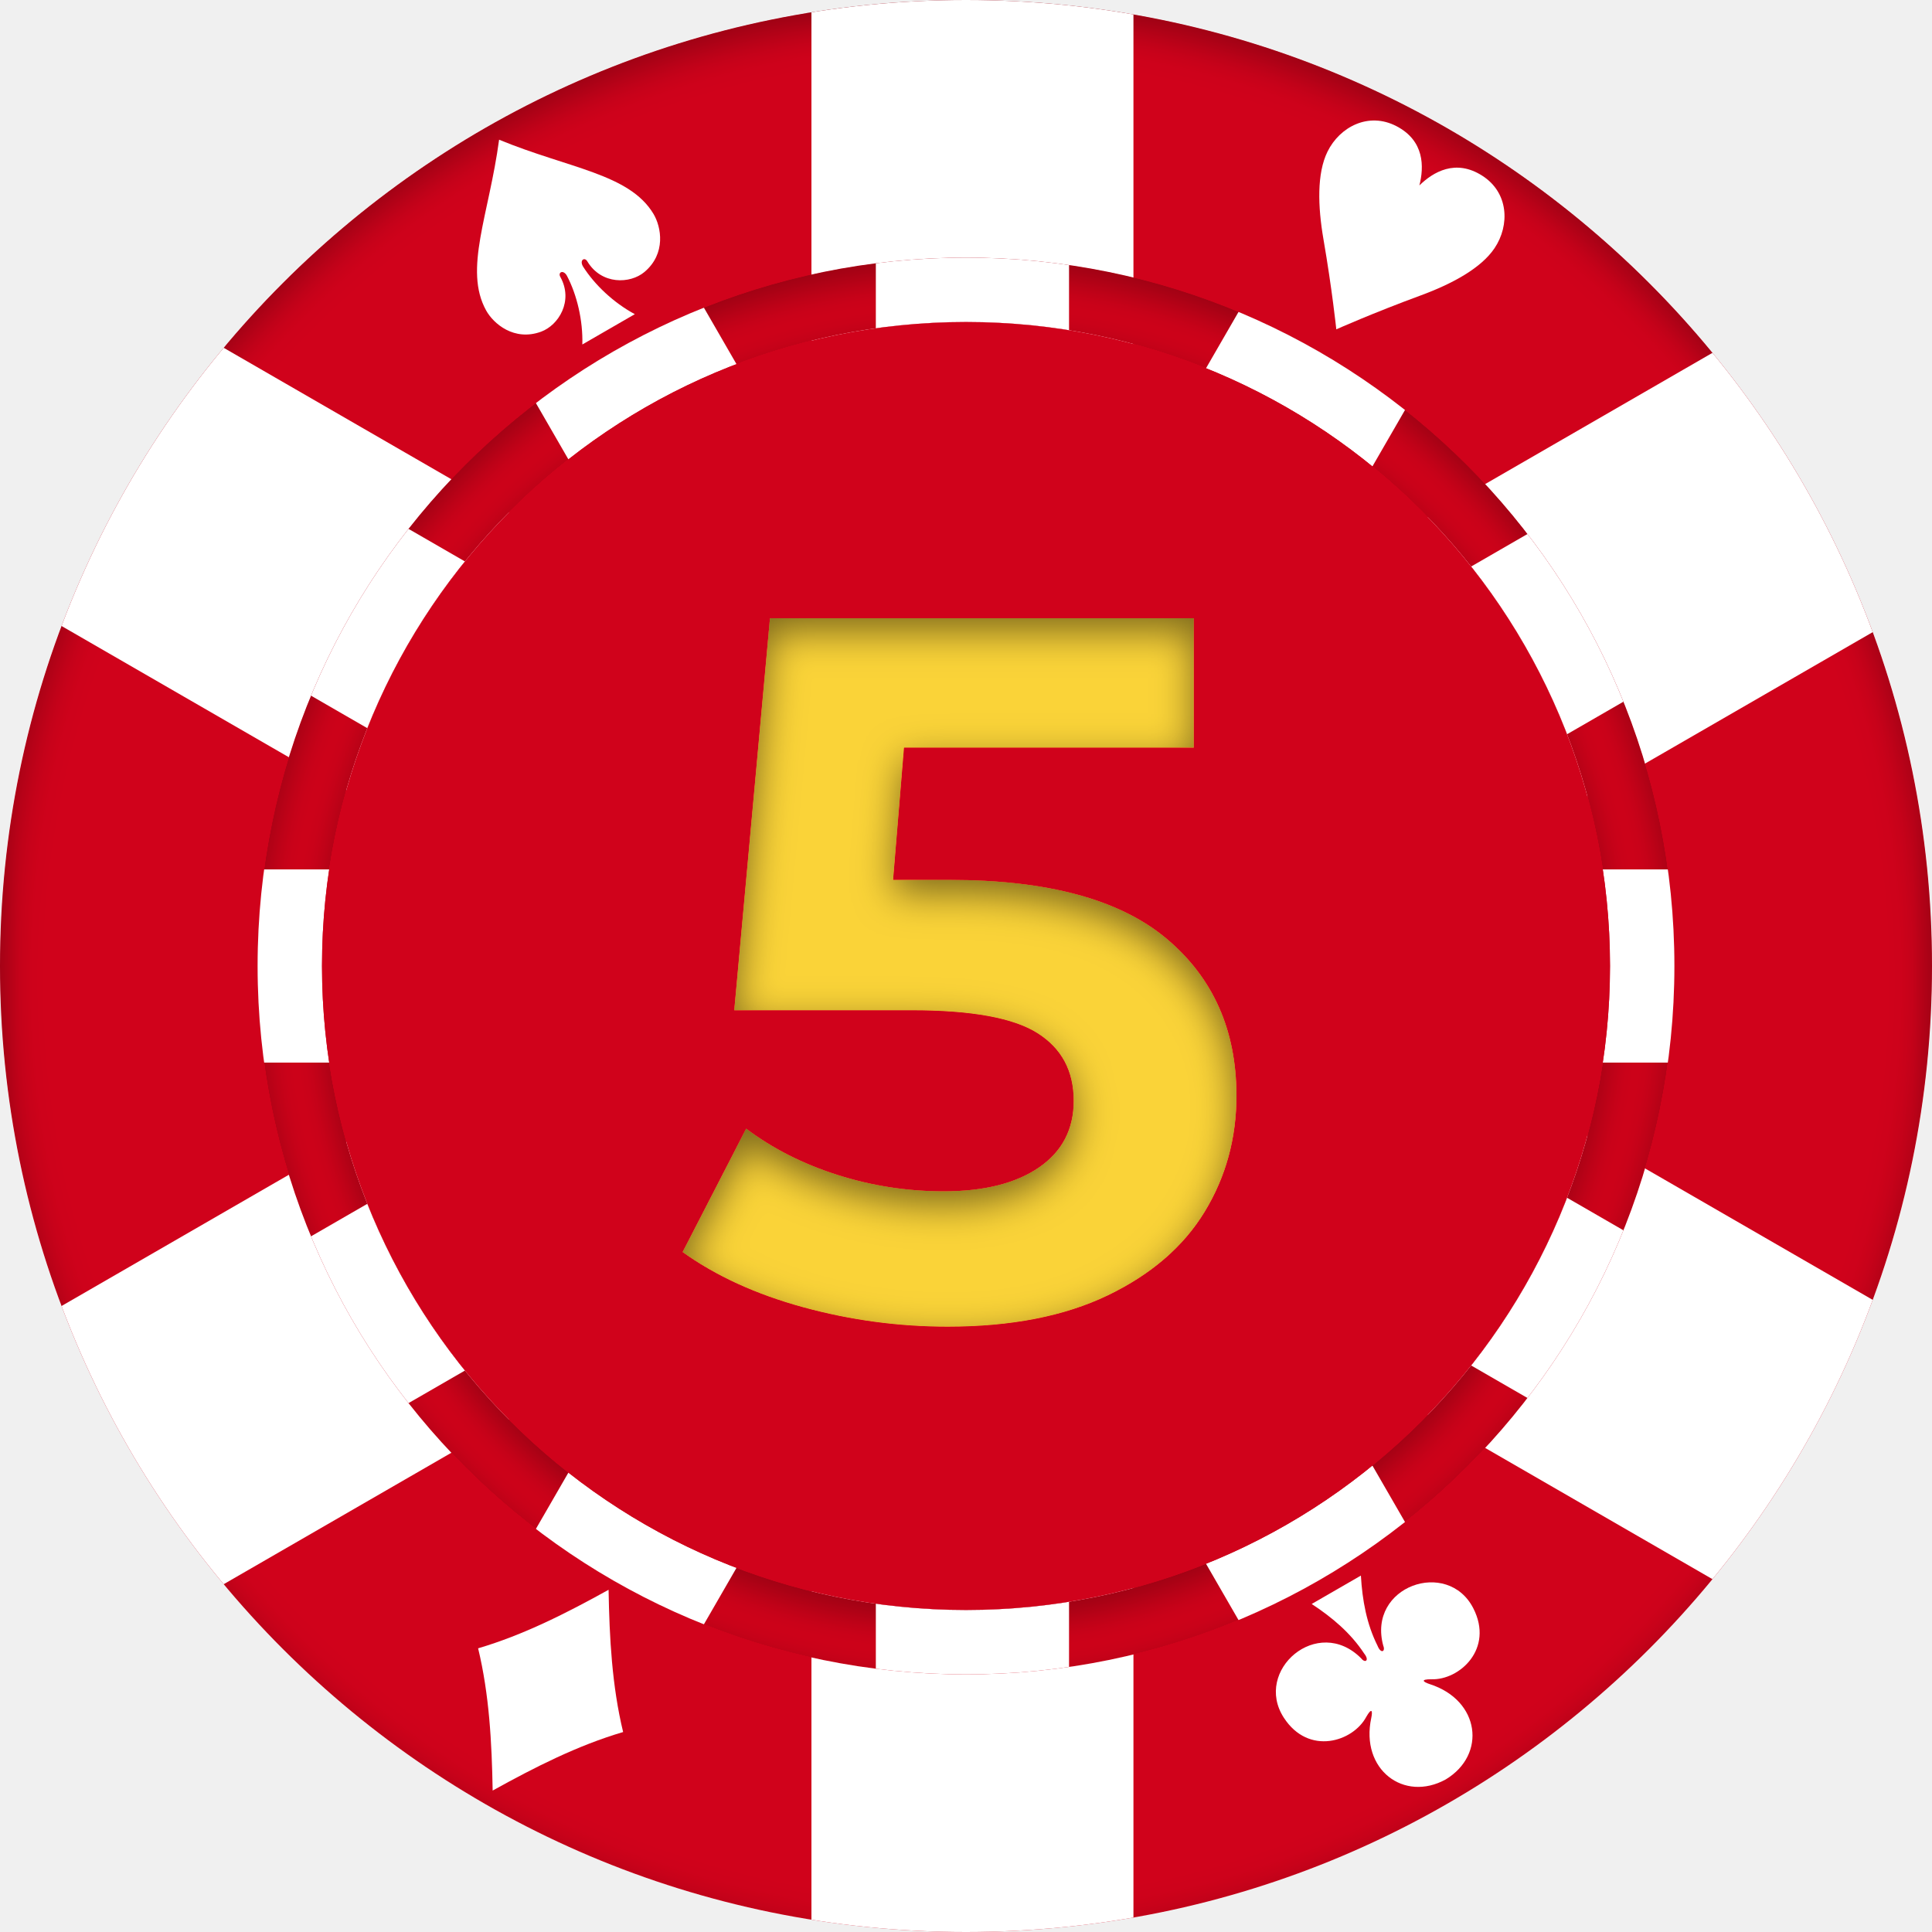
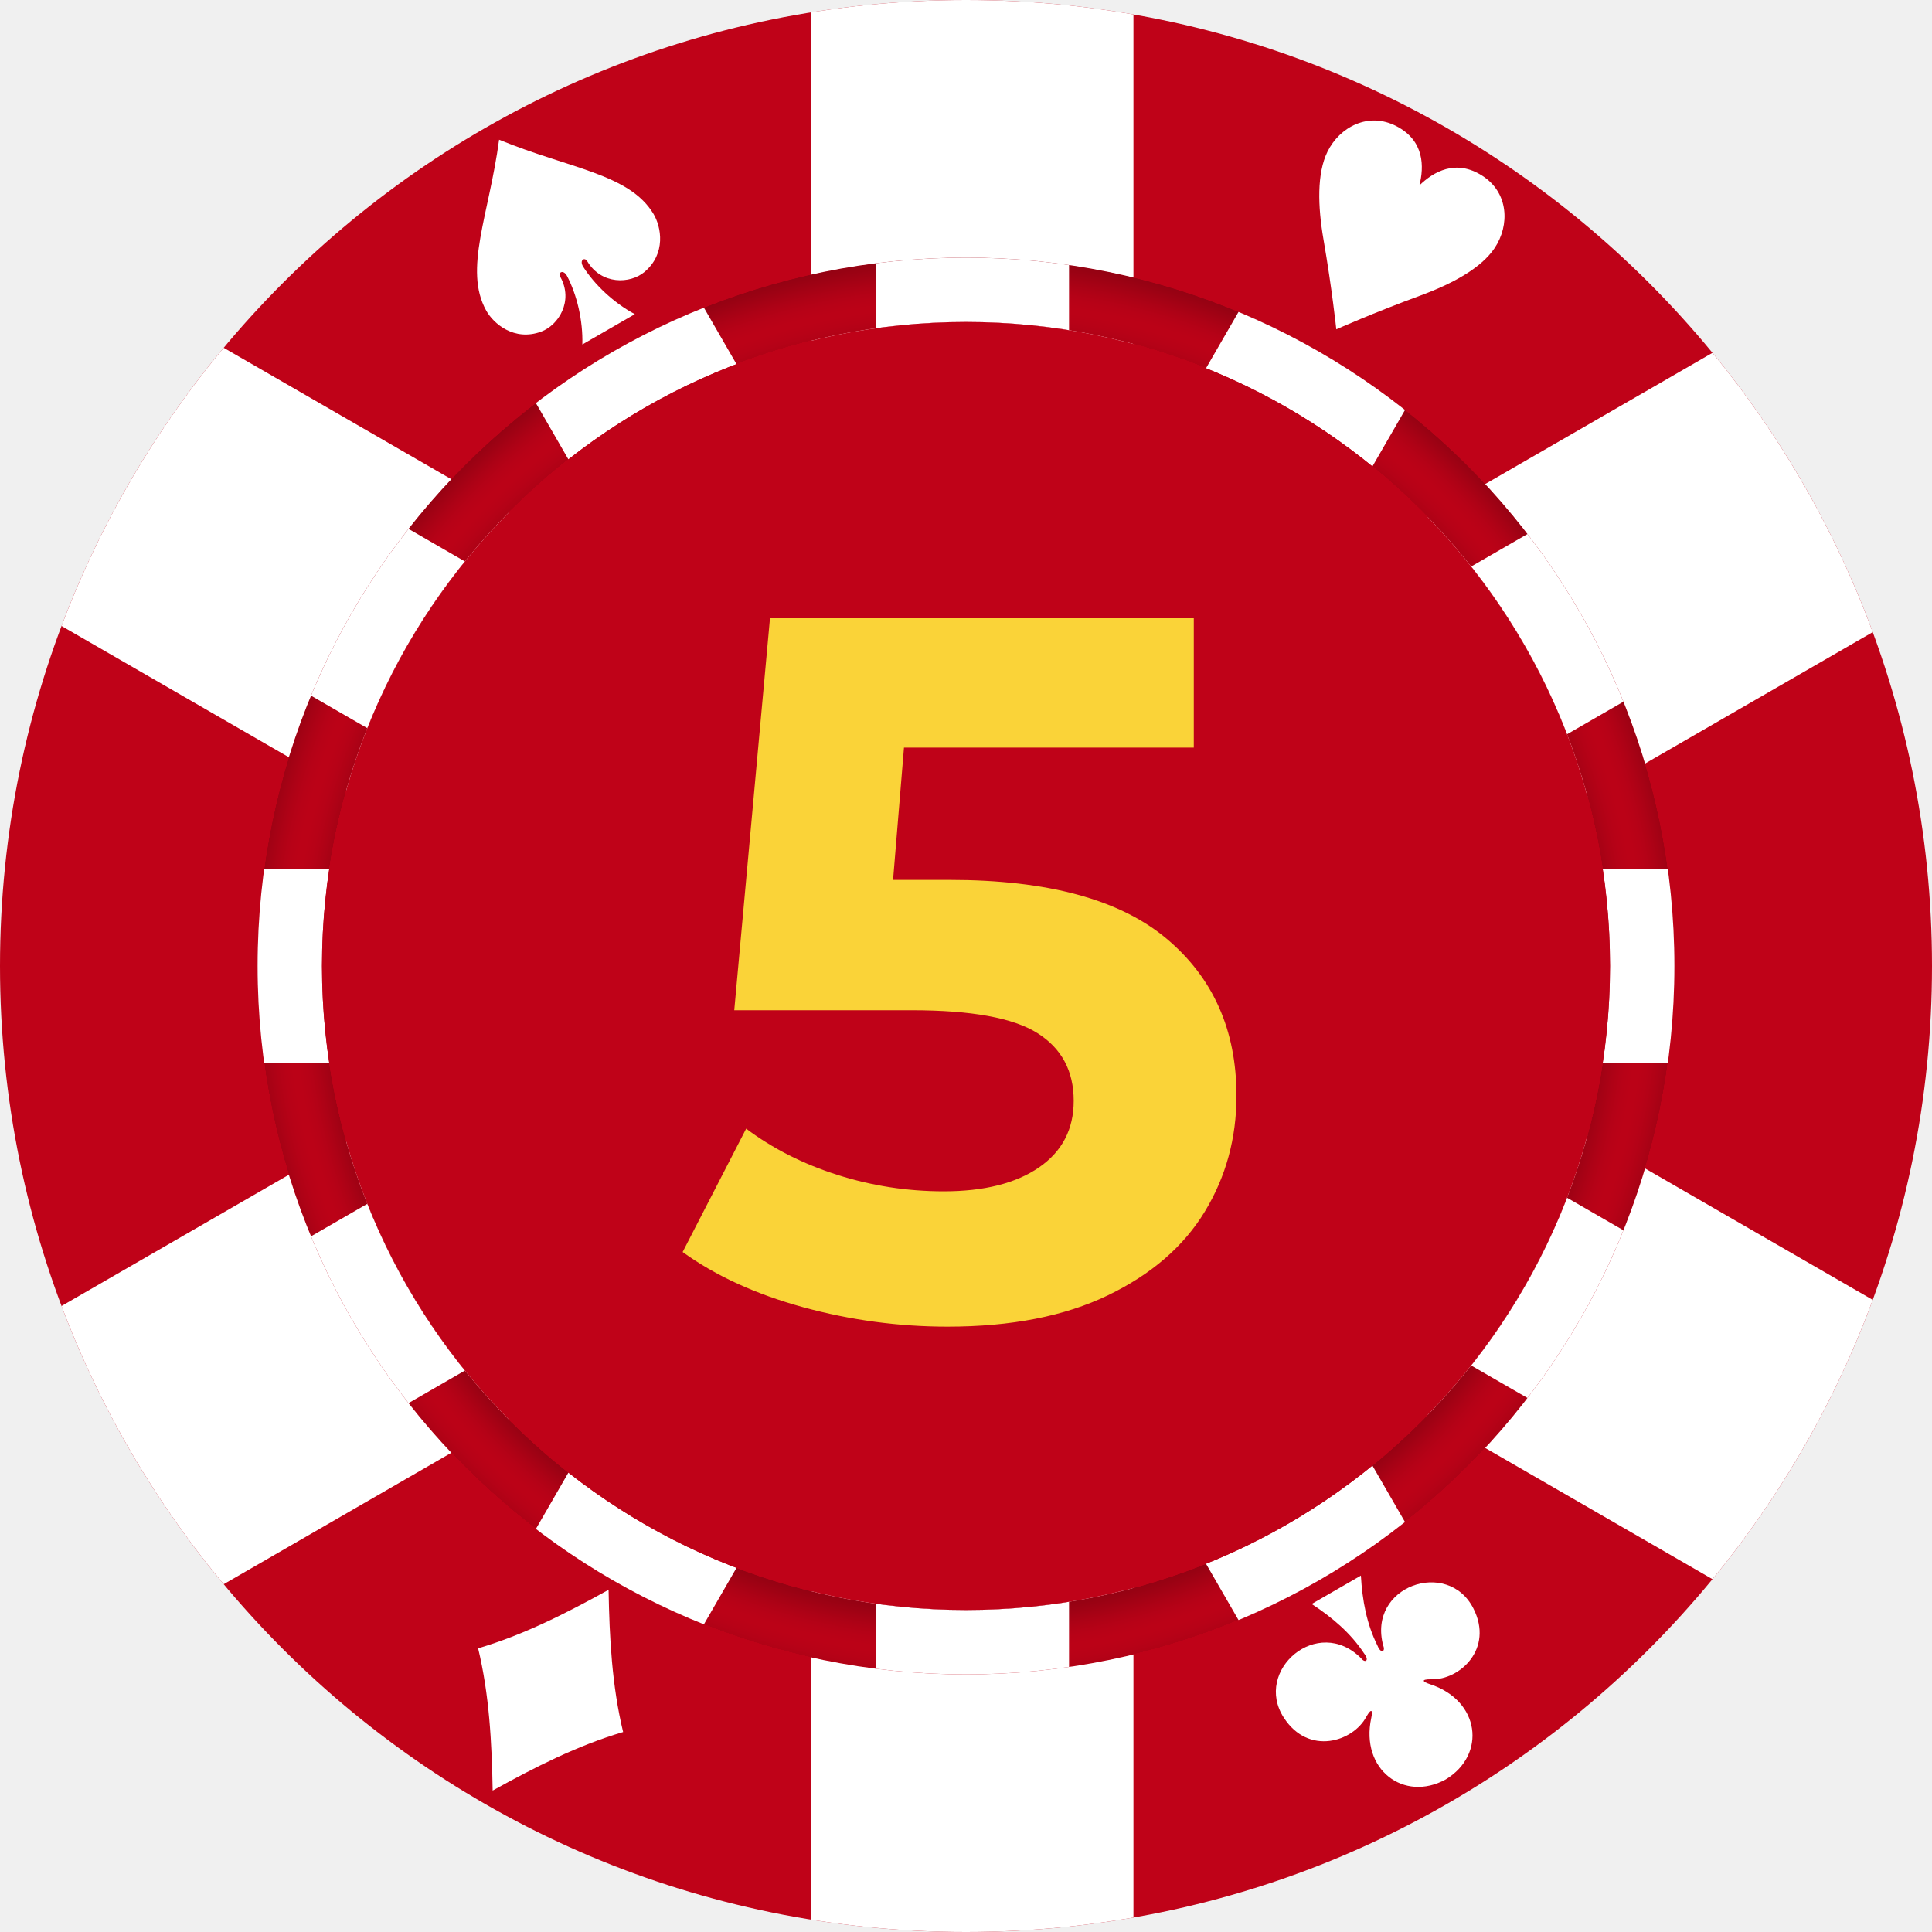
<svg xmlns="http://www.w3.org/2000/svg" xmlns:xlink="http://www.w3.org/1999/xlink" width="150px" height="150px" viewBox="0 0 150 150" version="1.1">
  <defs>
    <circle id="path-1" cx="75" cy="75" r="75" />
-     <filter x="-1.3%" y="-1.3%" width="102.7%" height="102.7%" filterUnits="objectBoundingBox" id="filter-3">
+     <rect id="path-3" x="64" y="-29" width="25" height="160" />
+     <rect id="path-5" x="64" y="-24" width="25" height="150" />
+     <rect id="path-7" x="64" y="-29" width="25" height="160" />
+     <path d="M55,110 C24.624,110 0,85.376 0,55 C0,24.624 24.624,0 55,0 C85.376,0 110,24.624 110,55 C110,85.376 85.376,110 55,110 Z M55,105 C82.614,105 105,82.614 105,55 C105,27.386 82.614,5 55,5 C27.386,5 5,27.386 5,55 C5,82.614 27.386,105 55,105 Z" id="path-9" />
+     <filter x="-1.8%" y="-1.8%" width="103.6%" height="103.6%" filterUnits="objectBoundingBox" id="filter-11">
      <feGaussianBlur stdDeviation="1.5" in="SourceAlpha" result="shadowBlurInner1" />
      <feOffset dx="0" dy="1" in="shadowBlurInner1" result="shadowOffsetInner1" />
      <feComposite in="shadowOffsetInner1" in2="SourceAlpha" operator="arithmetic" k2="-1" k3="1" result="shadowInnerInner1" />
      <feColorMatrix values="0 0 0 0 0   0 0 0 0 0   0 0 0 0 0  0 0 0 0.3 0" type="matrix" in="shadowInnerInner1" />
-     </filter>
-     <rect id="path-4" x="64" y="-29" width="25" height="160" />
-     <rect id="path-6" x="64" y="-24" width="25" height="150" />
-     <rect id="path-8" x="64" y="-29" width="25" height="160" />
-     <path d="M55,110 C24.624,110 0,85.376 0,55 C0,24.624 24.624,0 55,0 C85.376,0 110,24.624 110,55 C110,85.376 85.376,110 55,110 Z M55,105 C82.614,105 105,82.614 105,55 C105,27.386 82.614,5 55,5 C27.386,5 5,27.386 5,55 C5,82.614 27.386,105 55,105 Z" id="path-10" />
-     <filter x="-1.8%" y="-1.8%" width="103.6%" height="103.6%" filterUnits="objectBoundingBox" id="filter-12">
-       <feGaussianBlur stdDeviation="1.5" in="SourceAlpha" result="shadowBlurInner1" />
-       <feOffset dx="0" dy="1" in="shadowBlurInner1" result="shadowOffsetInner1" />
-       <feComposite in="shadowOffsetInner1" in2="SourceAlpha" operator="arithmetic" k2="-1" k3="1" result="shadowInnerInner1" />
-       <feColorMatrix values="0 0 0 0 0   0 0 0 0 0   0 0 0 0 0  0 0 0 0.3 0" type="matrix" in="shadowInnerInner1" />
-     </filter>
-     <path d="M20.729,20.316 C28.333,20.316 33.945,21.835 37.567,24.874 C41.189,27.912 43,31.98 43,37.079 C43,40.375 42.178,43.374 40.534,46.078 C38.89,48.782 36.386,50.945 33.021,52.567 C29.656,54.189 25.507,55 20.575,55 C16.774,55 13.036,54.498 9.363,53.494 C5.69,52.489 2.569,51.06 0,49.206 L4.932,39.628 C6.987,41.173 9.35,42.37 12.022,43.22 C14.693,44.07 17.441,44.494 20.267,44.494 C23.401,44.494 25.867,43.876 27.665,42.64 C29.463,41.404 30.362,39.679 30.362,37.465 C30.362,35.147 29.424,33.397 27.549,32.212 C25.674,31.028 22.425,30.435 17.801,30.435 L4.007,30.435 L6.781,0 L39.686,0 L39.686,10.042 L17.185,10.042 L16.337,20.316 L20.729,20.316 Z" id="path-13" />
-     <filter x="-4.7%" y="-3.6%" width="109.3%" height="107.3%" filterUnits="objectBoundingBox" id="filter-14">
-       <feGaussianBlur stdDeviation="1.5" in="SourceAlpha" result="shadowBlurInner1" />
-       <feOffset dx="0" dy="1" in="shadowBlurInner1" result="shadowOffsetInner1" />
-       <feComposite in="shadowOffsetInner1" in2="SourceAlpha" operator="arithmetic" k2="-1" k3="1" result="shadowInnerInner1" />
-       <feColorMatrix values="0 0 0 0 0   0 0 0 0 0   0 0 0 0 0  0 0 0 0.5 0" type="matrix" in="shadowInnerInner1" />
    </filter>
  </defs>
  <g id="chip5" stroke="none" stroke-width="1" fill="none" fill-rule="evenodd">
    <g id="outer">
      <mask id="mask-2" fill="white">
        <use xlink:href="#path-1" />
      </mask>
-       <g id="base">
-         <use fill="#D0021B" fill-rule="evenodd" xlink:href="#path-1" />
-         <use fill="black" fill-opacity="1" filter="url(#filter-3)" xlink:href="#path-1" />
-       </g>
+       <use id="base" fill="#BF0218" xlink:href="#path-1" />
      <g id="stripes" mask="url(#mask-2)">
        <g transform="translate(-1, 24)">
-           <mask id="mask-5" fill="white">
-             <use xlink:href="#path-4" />
+           <mask id="mask-4" fill="white">
+             <use xlink:href="#path-3" />
          </mask>
-           <use id="Mask-Copy-2" stroke="none" fill="#FFFFFF" fill-rule="evenodd" transform="translate(76.5, 51) rotate(120) translate(-76.5, -51) " xlink:href="#path-4" />
-           <mask id="mask-7" fill="white">
-             <use xlink:href="#path-6" />
+           <use id="Mask-Copy-2" stroke="none" fill="#FFFFFF" fill-rule="evenodd" transform="translate(76.5, 51) rotate(120) translate(-76.5, -51) " xlink:href="#path-3" />
+           <mask id="mask-6" fill="white">
+             <use xlink:href="#path-5" />
          </mask>
-           <use id="Mask" stroke="none" fill="#FFFFFF" fill-rule="evenodd" xlink:href="#path-6" />
-           <mask id="mask-9" fill="white">
-             <use xlink:href="#path-8" />
+           <use id="Mask" stroke="none" fill="#FFFFFF" fill-rule="evenodd" xlink:href="#path-5" />
+           <mask id="mask-8" fill="white">
+             <use xlink:href="#path-7" />
          </mask>
-           <use id="Mask-Copy" stroke="none" fill="#FFFFFF" fill-rule="evenodd" transform="translate(76.5, 51) rotate(60) translate(-76.5, -51) " xlink:href="#path-8" />
+           <use id="Mask-Copy" stroke="none" fill="#FFFFFF" fill-rule="evenodd" transform="translate(76.5, 51) rotate(60) translate(-76.5, -51) " xlink:href="#path-7" />
        </g>
      </g>
    </g>
    <g id="inner" transform="translate(20, 20)">
      <g>
-         <mask id="mask-11" fill="white">
-           <use xlink:href="#path-10" />
+         <mask id="mask-10" fill="white">
+           <use xlink:href="#path-9" />
        </mask>
        <g id="Combined-Shape">
-           <use fill="#D1021A" fill-rule="evenodd" xlink:href="#path-10" />
-           <use fill="black" fill-opacity="1" filter="url(#filter-12)" xlink:href="#path-10" />
+           <use fill="#BF0218" fill-rule="evenodd" xlink:href="#path-9" />
+           <use fill="black" fill-opacity="1" filter="url(#filter-11)" xlink:href="#path-9" />
        </g>
-         <g id="stripes" mask="url(#mask-11)" fill="#FFFFFF">
+         <g id="stripes" mask="url(#mask-10)" fill="#FFFFFF">
          <g transform="translate(-5, -5)">
            <rect id="Rectangle" x="53" y="0" width="15" height="120" />
            <rect id="Rectangle-Copy" transform="translate(60.5, 60) rotate(30) translate(-60.5, -60) " x="53" y="0" width="15" height="120" />
            <rect id="Rectangle-Copy-2" transform="translate(60.5, 60) rotate(60) translate(-60.5, -60) " x="53" y="0" width="15" height="120" />
            <rect id="Rectangle-Copy-3" transform="translate(60.5, 60) rotate(90) translate(-60.5, -60) " x="53" y="0" width="15" height="120" />
            <rect id="Rectangle-Copy-4" transform="translate(60.5, 60) rotate(120) translate(-60.5, -60) " x="53" y="0" width="15" height="120" />
            <rect id="Rectangle-Copy-5" transform="translate(60.5, 60) rotate(150) translate(-60.5, -60) " x="53" y="0" width="15" height="120" />
          </g>
        </g>
      </g>
-       <circle id="oval-copy" fill="#D0021B" cx="55" cy="55" r="50" />
+       <circle id="oval-copy" fill="#BF0218" cx="55" cy="55" r="50" />
    </g>
    <g id="pips" transform="translate(31, 6)">
      <g id="h/d" transform="translate(44, 69.36602) rotate(30) translate(-44, -69.36602) translate(36.5, -4.133975)" fill="#FFFFFF">
        <path d="M7.5,16 C7.5,16 5.646,13.448 3.145,10.448 C1.472,8.44 0.135,6.266 0.01,4.394 C-0.132,2.254 1.218,0.108 3.662,0.004 C6.105,-0.1 7.096,1.654 7.5,3.099 C7.904,1.654 8.895,-0.1 11.338,0.004 C13.782,0.108 15.132,2.254 14.99,4.394 C14.865,6.266 13.528,8.44 11.855,10.448 C9.354,13.448 7.5,16 7.5,16 Z" id="heart" />
        <path d="M7.5,147 C5.569,143.788 3.538,140.667 1,138 C3.538,135.333 5.569,132.212 7.5,129 C9.431,132.212 11.462,135.333 14,138 C11.462,140.667 9.431,143.788 7.5,147 Z" id="diamond" />
      </g>
      <g id="c/s" transform="translate(44.5, 68.5) rotate(-30) translate(-44.5, -68.5) translate(36, -5)" />
      <path d="M12,3.708 C8.408,8.368 4.564,11.05 4.5,14.685 C4.479,15.862 5.179,17.863 7.37,18.246 C8.792,18.494 10.75,17.447 10.791,15.32 C10.785,14.896 11.284,14.907 11.279,15.488 C11.212,17.165 10.628,19.118 9.647,20.708 C11.216,20.708 12.784,20.708 14.353,20.708 C13.372,19.118 12.788,17.165 12.721,15.488 C12.716,14.907 13.215,14.896 13.209,15.32 C13.25,17.447 15.208,18.494 16.63,18.246 C18.821,17.863 19.521,15.862 19.5,14.685 C19.436,11.05 15.592,8.368 12,3.708 Z" id="spade" fill="#FFFFFF" transform="translate(12, 12.20835) rotate(-30) translate(-12, -12.20835) " />
      <path d="M74.373,123.314 C74.772,123.757 74.813,124.011 74.083,123.585 C72.234,122.427 68.687,123.189 68.506,126.729 C68.281,131.091 74.791,132.348 76.013,127.709 C76.078,127.22 76.502,127.231 76.4,127.926 C76.288,129.811 75.66,131.573 74.795,133.292 C76.252,133.292 77.88,133.292 79.205,133.292 C78.34,131.573 77.712,129.811 77.6,127.926 C77.498,127.231 77.922,127.22 77.987,127.709 C79.209,132.348 85.719,131.091 85.494,126.729 C85.313,123.189 81.766,122.427 79.917,123.585 C79.187,124.011 79.228,123.757 79.627,123.314 C82.374,120.277 80.711,116.367 77.002,116.292 C73.289,116.367 71.626,120.277 74.373,123.314 Z" id="club" fill="#FFFFFF" transform="translate(77, 124.7916) rotate(150) translate(-77, -124.7916) " />
    </g>
-     <g id="demon" transform="translate(53, 48)">
-       <g id="5">
-         <use fill="#FAD338" fill-rule="evenodd" xlink:href="#path-13" />
-         <use fill="black" fill-opacity="1" filter="url(#filter-14)" xlink:href="#path-13" />
-       </g>
+     <g id="demon" transform="translate(53, 48)" fill="#FAD338">
+       <path d="M20.729,20.316 C28.333,20.316 33.945,21.835 37.567,24.874 C41.189,27.912 43,31.98 43,37.079 C43,40.375 42.178,43.374 40.534,46.078 C38.89,48.782 36.386,50.945 33.021,52.567 C29.656,54.189 25.507,55 20.575,55 C16.774,55 13.036,54.498 9.363,53.494 C5.69,52.489 2.569,51.06 0,49.206 L4.932,39.628 C6.987,41.173 9.35,42.37 12.022,43.22 C14.693,44.07 17.441,44.494 20.267,44.494 C23.401,44.494 25.867,43.876 27.665,42.64 C29.463,41.404 30.362,39.679 30.362,37.465 C30.362,35.147 29.424,33.397 27.549,32.212 C25.674,31.028 22.425,30.435 17.801,30.435 L4.007,30.435 L6.781,0 L39.686,0 L39.686,10.042 L17.185,10.042 L16.337,20.316 L20.729,20.316 Z" id="5" />
    </g>
  </g>
</svg>
